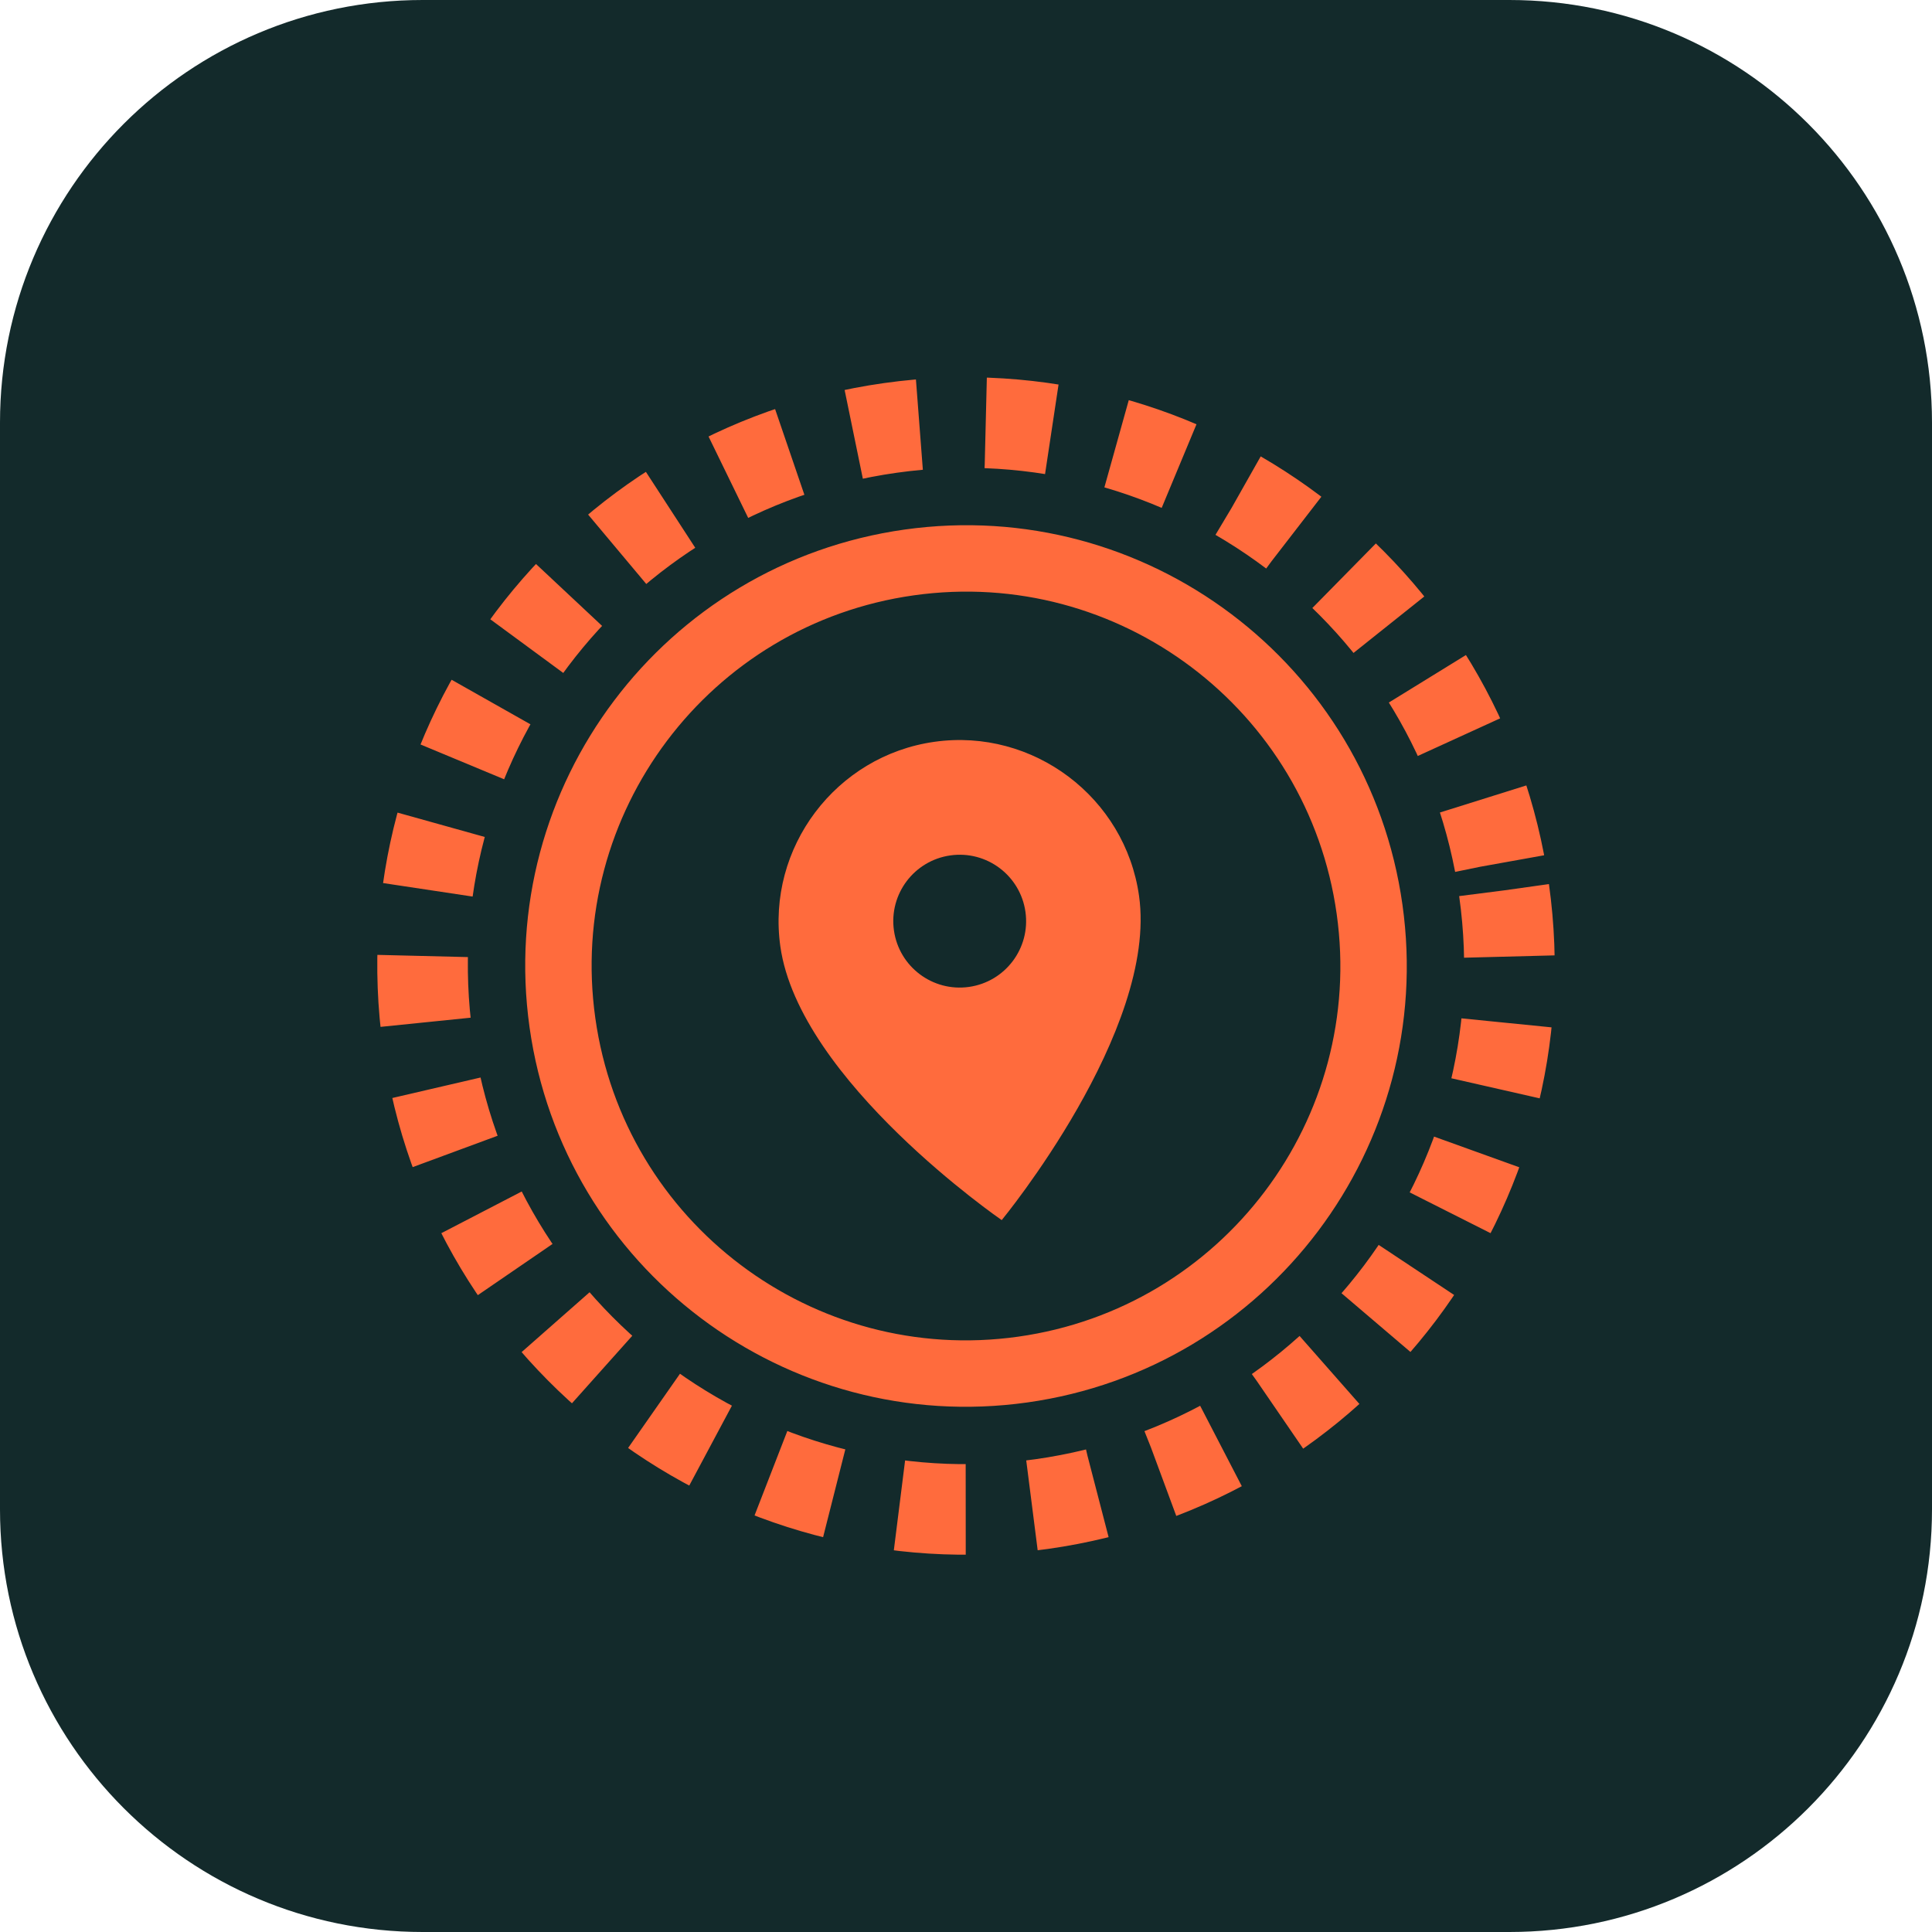
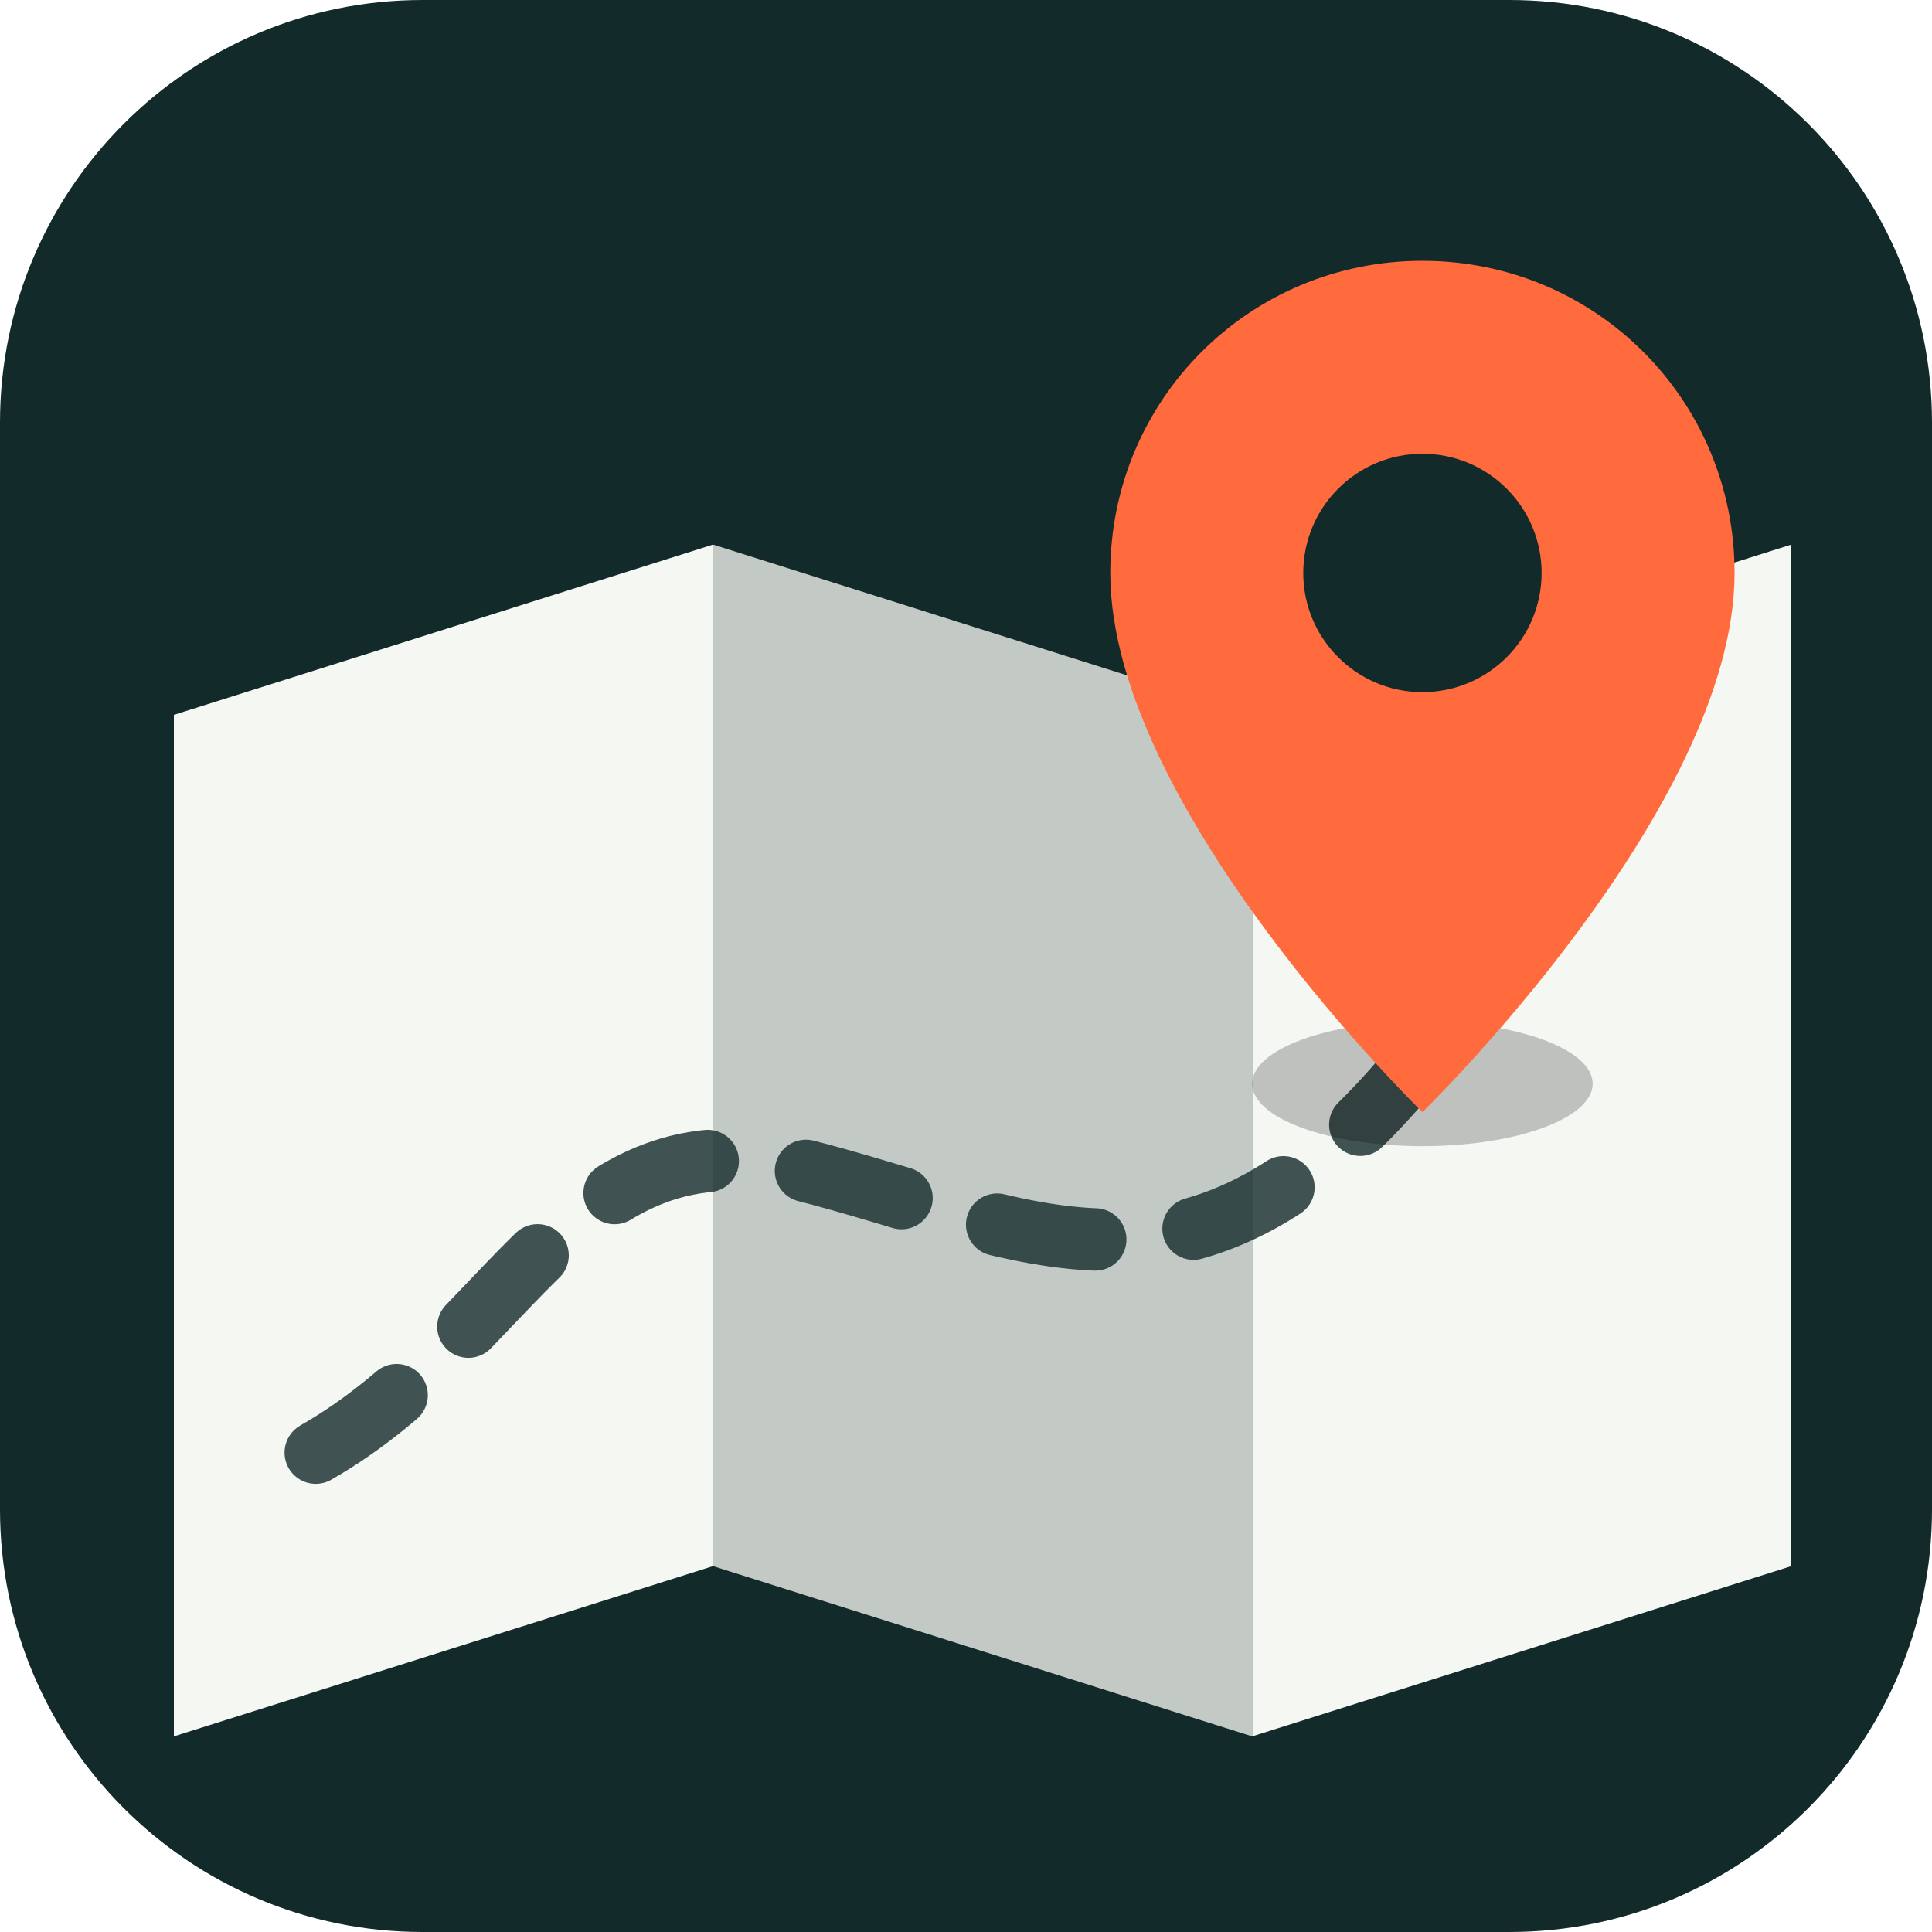
<svg xmlns="http://www.w3.org/2000/svg" viewBox="0 0 64 64" width="64" height="64">
  <rect width="64" height="64" rx="14" fill="#132a2b" />
-   <g transform="rotate(-8 32 32)">
-     <circle cx="32" cy="32" r="18" fill="none" stroke="#ff6b3d" stroke-width="3" stroke-dasharray="2.2 2.2" />
-     <circle cx="32" cy="32" r="13.5" fill="none" stroke="#ff6b3d" stroke-width="2.2" />
-     <path d="M32 24.5c-3.3 0-6 2.7-6 6 0 4.5 6 10 6 10s6-5.5 6-10c0-3.3-2.7-6-6-6z" fill="#ff6b3d" />
-     <circle cx="32" cy="30.5" r="2.2" fill="#132a2b" />
+   <g transform="translate(2 3) scale(0.94)">
+     <path d="M4 22 L23 16 L23 52 L4 58 Z" fill="#f4f7f2" />
+     <path d="M23 16 L42 22 L42 58 L23 52 Z" fill="#f4f7f2" fill-opacity="0.78" />
+     <path d="M42 22 L61 16 L61 52 L42 58 Z" fill="#f4f7f2" />
+     <path d="M9 48 C 16 44, 18 36, 26 38 S 40 44, 48 34" fill="none" stroke="#132a2b" stroke-width="2.2" stroke-linecap="round" stroke-dasharray="3.5 3.5" opacity="0.8" />
+     <ellipse cx="48" cy="35" rx="6" ry="2.2" fill="rgba(0,0,0,0.22)" />
+     <path d="M48 6c-6.1 0-11 4.9-11 11 0 8.3 11 19 11 19s11-10.7 11-19c0-6.1-4.9-11-11-11z" fill="#ff6b3d" />
+     <circle cx="48" cy="17" r="4.2" fill="#132a2b" />
  </g>
</svg>
